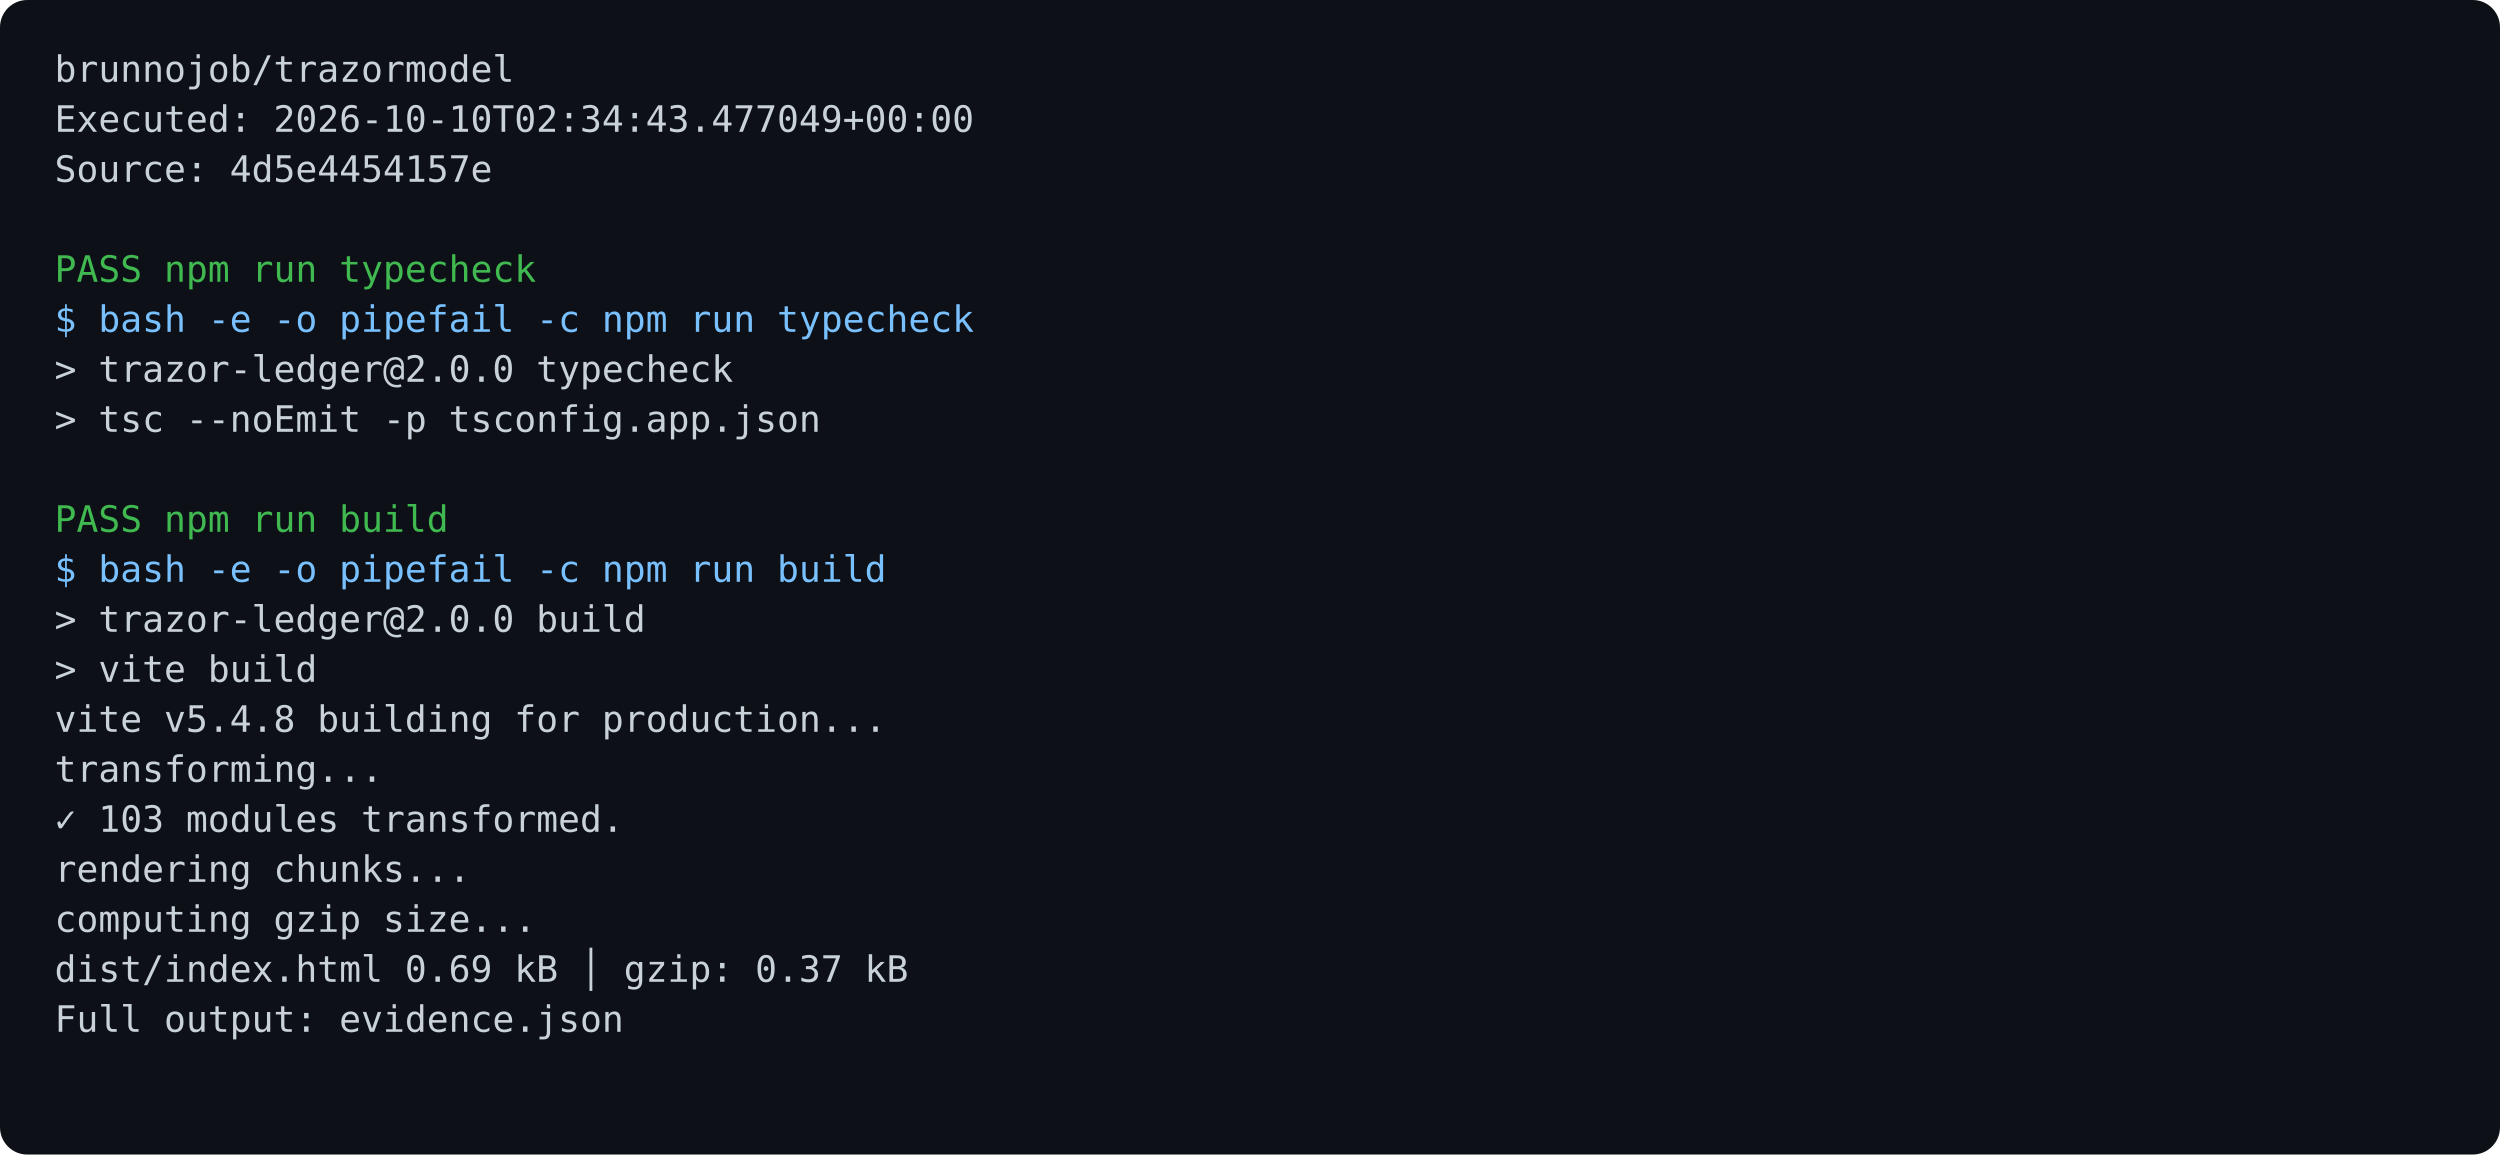
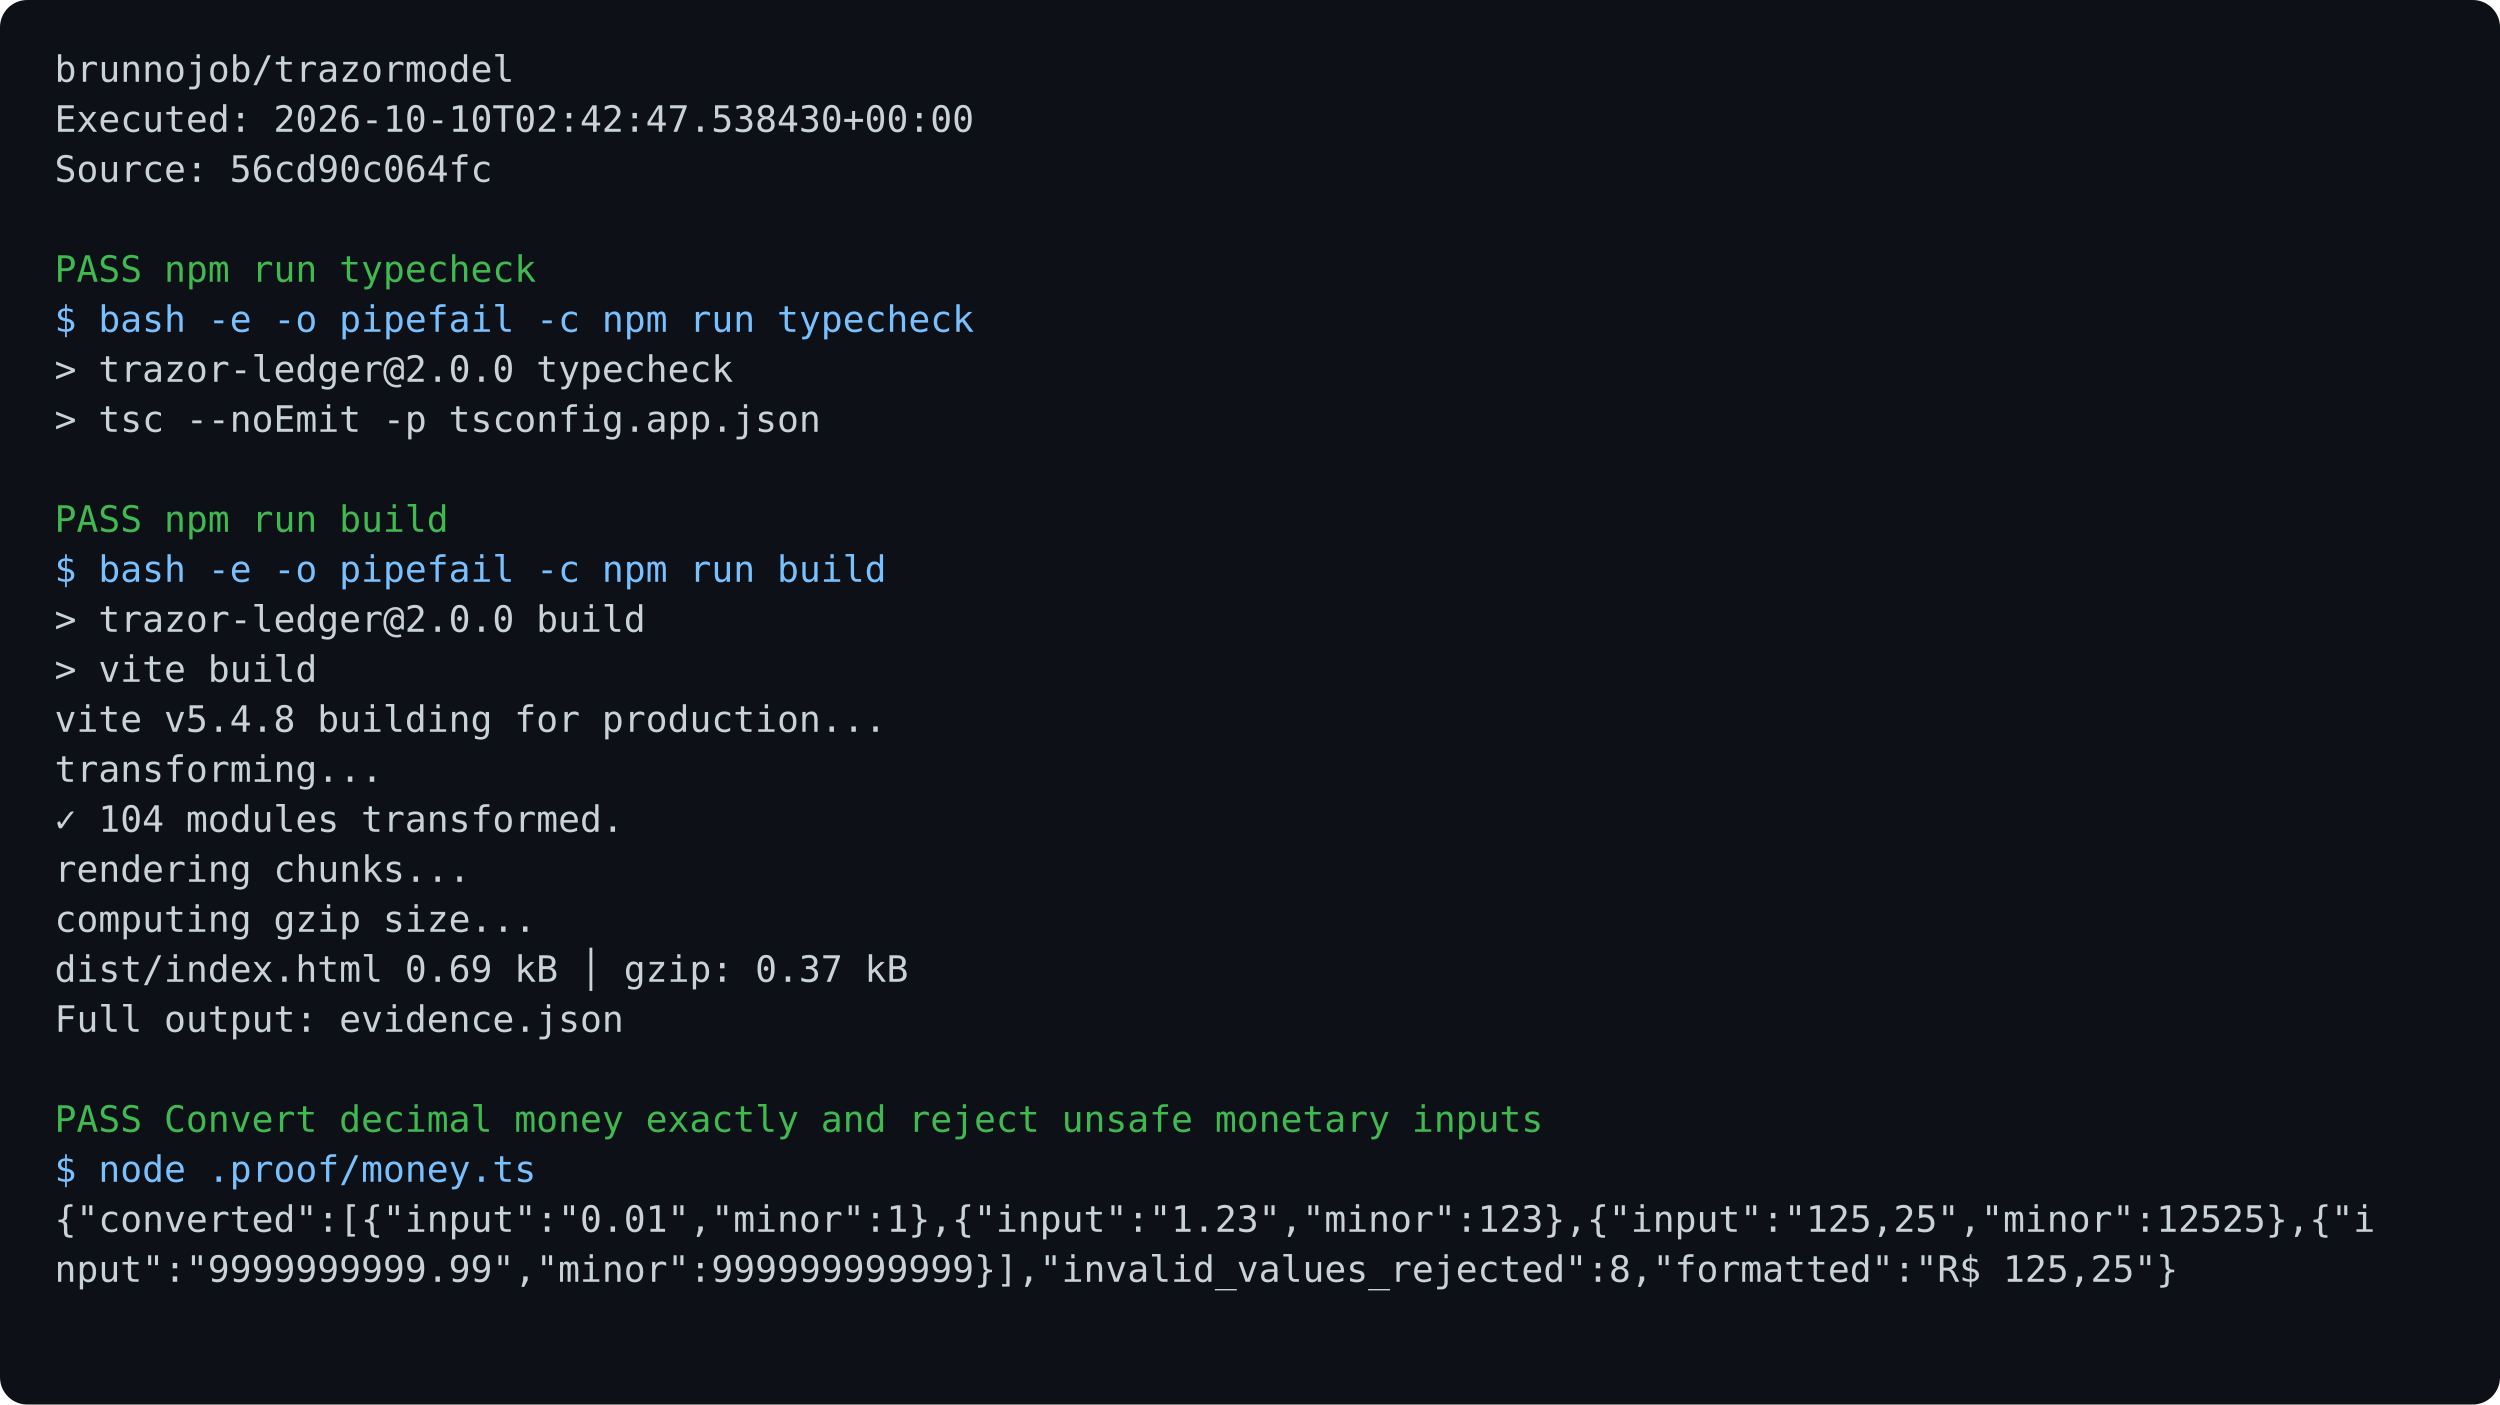
- <svg xmlns="http://www.w3.org/2000/svg" width="1100" height="508" viewBox="0 0 1100 508">
-   <rect width="1100" height="508" rx="12" fill="#0d1117" />
+ <svg xmlns="http://www.w3.org/2000/svg" width="1100" height="618" viewBox="0 0 1100 618">
+   <rect width="1100" height="618" rx="12" fill="#0d1117" />
  <g font-family="monospace" font-size="16">
    <text x="24" y="36" fill="#c9d1d9">brunnojob/trazormodel</text>
-     <text x="24" y="58" fill="#c9d1d9">Executed: 2026-10-10T02:34:43.477049+00:00</text>
-     <text x="24" y="80" fill="#c9d1d9">Source: 4d5e4454157e</text>
+     <text x="24" y="58" fill="#c9d1d9">Executed: 2026-10-10T02:42:47.538430+00:00</text>
+     <text x="24" y="80" fill="#c9d1d9">Source: 56cd90c064fc</text>
    <text x="24" y="102" fill="#c9d1d9" />
    <text x="24" y="124" fill="#3fb950">PASS npm run typecheck</text>
    <text x="24" y="146" fill="#79c0ff">$ bash -e -o pipefail -c npm run typecheck</text>
    <text x="24" y="168" fill="#c9d1d9">&gt; trazor-ledger@2.0.0 typecheck</text>
    <text x="24" y="190" fill="#c9d1d9">&gt; tsc --noEmit -p tsconfig.app.json</text>
    <text x="24" y="212" fill="#c9d1d9" />
    <text x="24" y="234" fill="#3fb950">PASS npm run build</text>
    <text x="24" y="256" fill="#79c0ff">$ bash -e -o pipefail -c npm run build</text>
    <text x="24" y="278" fill="#c9d1d9">&gt; trazor-ledger@2.0.0 build</text>
    <text x="24" y="300" fill="#c9d1d9">&gt; vite build</text>
    <text x="24" y="322" fill="#c9d1d9">vite v5.4.8 building for production...</text>
    <text x="24" y="344" fill="#c9d1d9">transforming...</text>
-     <text x="24" y="366" fill="#c9d1d9">✓ 103 modules transformed.</text>
+     <text x="24" y="366" fill="#c9d1d9">✓ 104 modules transformed.</text>
    <text x="24" y="388" fill="#c9d1d9">rendering chunks...</text>
    <text x="24" y="410" fill="#c9d1d9">computing gzip size...</text>
    <text x="24" y="432" fill="#c9d1d9">dist/index.html                   0.69 kB │ gzip:  0.37 kB</text>
    <text x="24" y="454" fill="#c9d1d9">Full output: evidence.json</text>
+     <text x="24" y="476" fill="#c9d1d9" />
+     <text x="24" y="498" fill="#3fb950">PASS Convert decimal money exactly and reject unsafe monetary inputs</text>
+     <text x="24" y="520" fill="#79c0ff">$ node .proof/money.ts</text>
+     <text x="24" y="542" fill="#c9d1d9">{"converted":[{"input":"0.01","minor":1},{"input":"1.23","minor":123},{"input":"125,25","minor":12525},{"i</text>
+     <text x="24" y="564" fill="#c9d1d9">nput":"9999999999.99","minor":999999999999}],"invalid_values_rejected":8,"formatted":"R$ 125,25"}</text>
  </g>
</svg>
